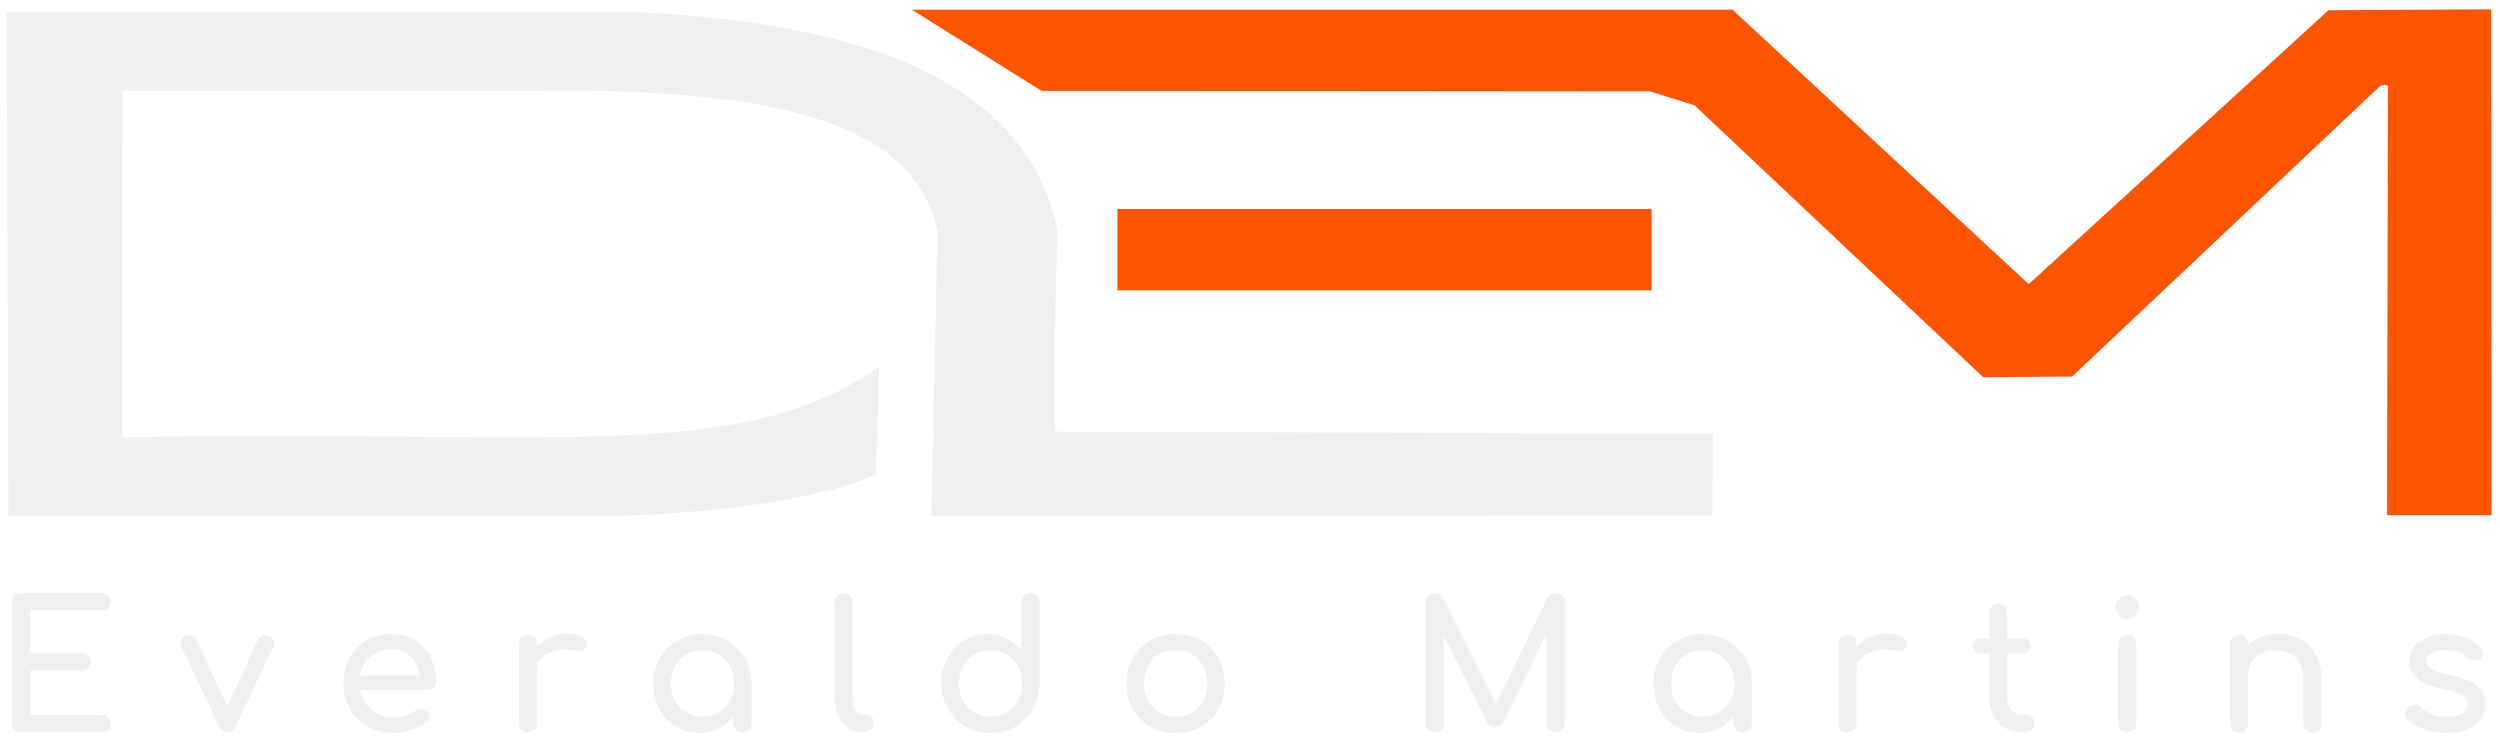
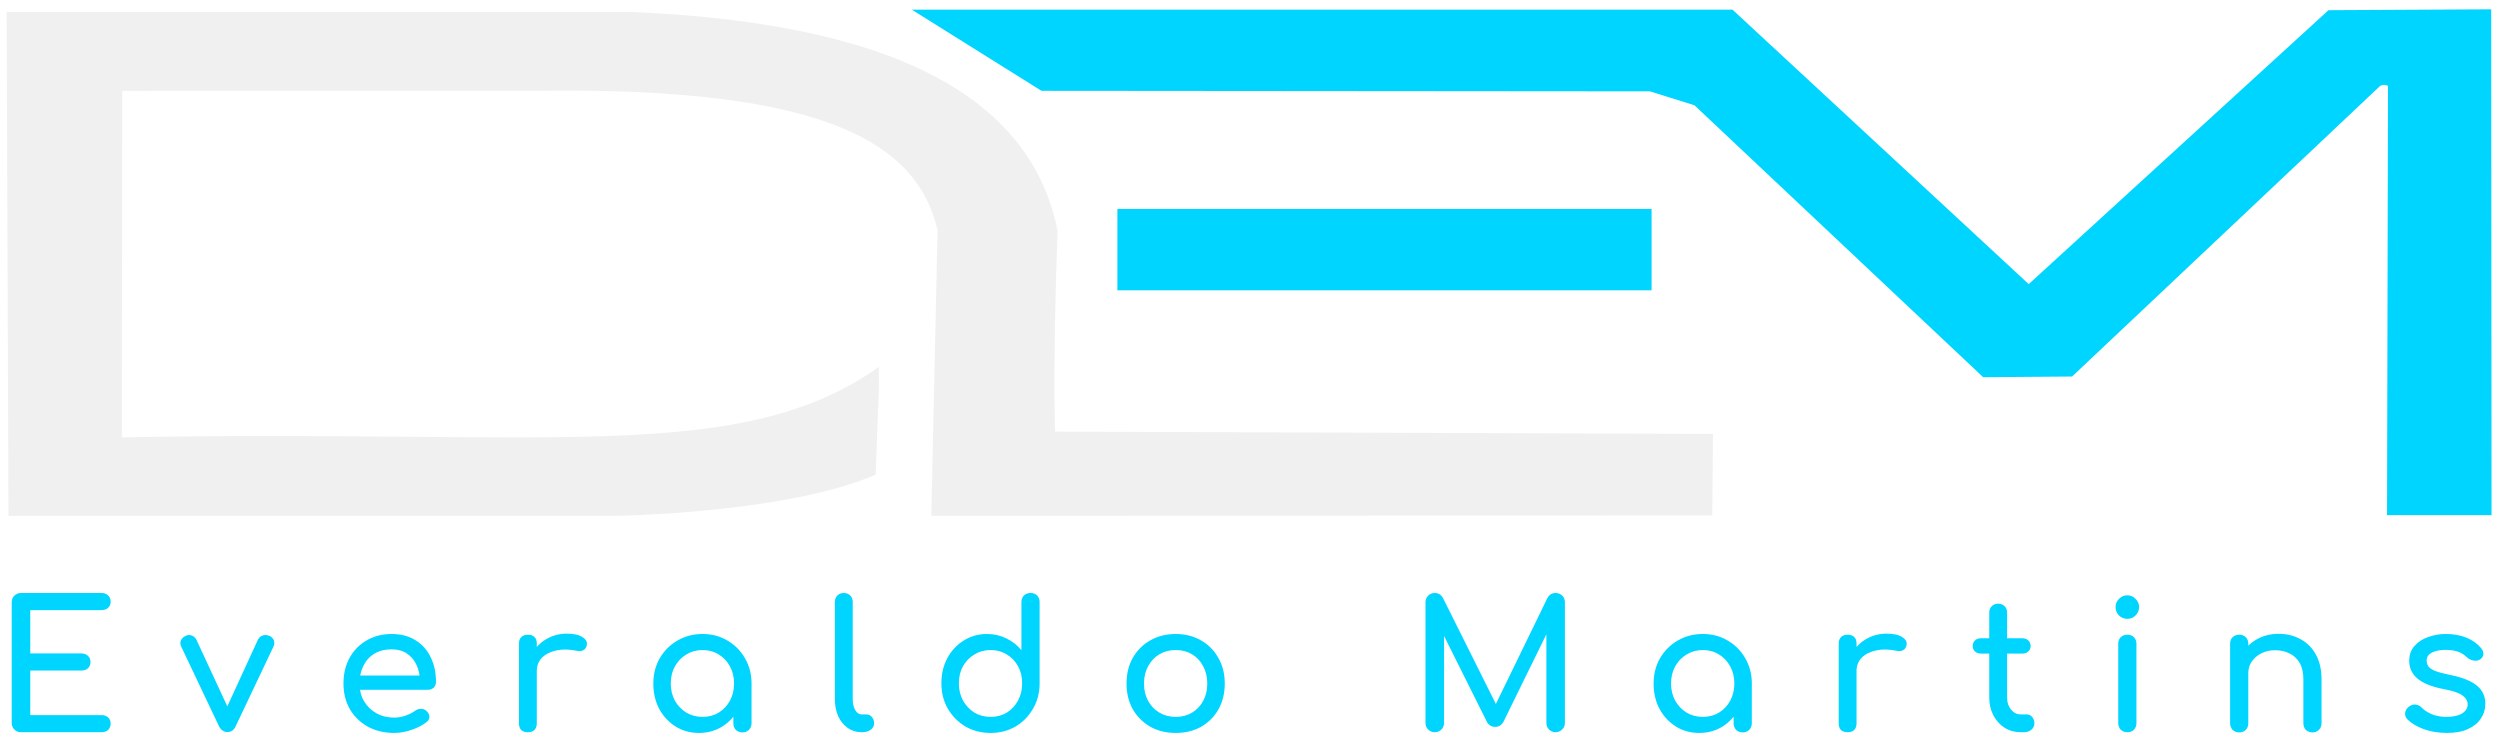
<svg xmlns="http://www.w3.org/2000/svg" width="188mm" height="56mm" viewBox="0 0 188 56" version="1.1" id="svg5" xml:space="preserve">
  <defs id="defs2" />
  <g id="layer1">
-     <g id="g1" transform="translate(-10.47094,-16.32284)">
-       <path style="font-weight:bold;font-size:13.406px;font-family:Comfortaa;-inkscape-font-specification:'Comfortaa Bold';text-align:end;letter-spacing:4.498px;text-anchor:end;fill:#f0f0f0;stroke-width:0.627" d="m 12.049,71.386 q -0.295,0 -0.496,-0.201 -0.201,-0.201 -0.201,-0.496 v -9.076 q 0,-0.308 0.201,-0.496 0.201,-0.201 0.496,-0.201 H 18.108 q 0.308,0 0.496,0.188 0.188,0.174 0.188,0.469 0,0.282 -0.188,0.456 -0.188,0.174 -0.496,0.174 h -5.362 v 3.258 h 3.847 q 0.308,0 0.496,0.188 0.188,0.174 0.188,0.456 0,0.282 -0.188,0.469 -0.188,0.174 -0.496,0.174 H 12.746 v 3.351 h 5.362 q 0.308,0 0.496,0.174 0.188,0.174 0.188,0.456 0,0.295 -0.188,0.483 -0.188,0.174 -0.496,0.174 z m 15.531,-0.013 q -0.416,0 -0.643,-0.442 l -2.842,-5.992 q -0.107,-0.228 -0.027,-0.442 0.094,-0.228 0.349,-0.349 0.228,-0.121 0.456,-0.04 0.241,0.08 0.362,0.308 l 2.654,5.724 h -0.643 l 2.627,-5.724 q 0.121,-0.228 0.362,-0.308 0.255,-0.08 0.509,0.04 0.241,0.107 0.322,0.335 0.08,0.228 -0.027,0.456 l -2.842,5.992 q -0.201,0.442 -0.617,0.442 z m 12.541,0.067 q -1.113,0 -1.984,-0.469 -0.858,-0.483 -1.354,-1.314 -0.483,-0.845 -0.483,-1.93 0,-1.099 0.456,-1.93 0.469,-0.845 1.287,-1.314 0.818,-0.483 1.877,-0.483 1.046,0 1.796,0.469 0.751,0.456 1.139,1.274 0.402,0.804 0.402,1.863 0,0.255 -0.174,0.429 -0.174,0.161 -0.442,0.161 h -5.402 v -1.072 h 5.362 l -0.55,0.375 q -0.013,-0.67 -0.268,-1.193 -0.255,-0.536 -0.724,-0.845 -0.469,-0.308 -1.139,-0.308 -0.764,0 -1.314,0.335 -0.536,0.335 -0.818,0.925 -0.282,0.576 -0.282,1.314 0,0.737 0.335,1.314 0.335,0.576 0.925,0.912 0.59,0.335 1.354,0.335 0.416,0 0.845,-0.147 0.442,-0.161 0.71,-0.362 0.201,-0.147 0.429,-0.147 0.241,-0.013 0.416,0.134 0.228,0.201 0.241,0.442 0.013,0.241 -0.214,0.416 -0.456,0.362 -1.139,0.59 -0.67,0.228 -1.287,0.228 z M 50.155,66.802 q 0,-0.804 0.389,-1.434 0.402,-0.643 1.072,-1.019 0.67,-0.375 1.475,-0.375 0.804,0 1.193,0.268 0.402,0.255 0.308,0.617 -0.04,0.188 -0.161,0.295 -0.107,0.094 -0.255,0.121 -0.147,0.027 -0.322,-0.013 -0.858,-0.174 -1.542,-0.027 -0.684,0.147 -1.086,0.55 -0.389,0.402 -0.389,1.019 z m 0.013,4.585 q -0.322,0 -0.496,-0.161 -0.174,-0.174 -0.174,-0.509 v -5.992 q 0,-0.322 0.174,-0.496 0.174,-0.174 0.496,-0.174 0.335,0 0.496,0.174 0.174,0.161 0.174,0.496 v 5.992 q 0,0.322 -0.174,0.496 -0.161,0.174 -0.496,0.174 z m 12.863,0.054 q -0.979,0 -1.756,-0.483 -0.778,-0.496 -1.233,-1.327 -0.442,-0.845 -0.442,-1.904 0,-1.059 0.483,-1.904 0.496,-0.845 1.327,-1.327 0.845,-0.496 1.89,-0.496 1.046,0 1.877,0.496 0.831,0.483 1.314,1.327 0.496,0.845 0.496,1.904 H 66.463 q 0,1.059 -0.456,1.904 -0.442,0.831 -1.22,1.327 -0.778,0.483 -1.756,0.483 z m 0.268,-1.207 q 0.684,0 1.22,-0.322 0.536,-0.335 0.845,-0.898 0.308,-0.576 0.308,-1.287 0,-0.724 -0.308,-1.287 -0.308,-0.576 -0.845,-0.898 -0.536,-0.335 -1.22,-0.335 -0.67,0 -1.22,0.335 -0.536,0.322 -0.858,0.898 -0.308,0.563 -0.308,1.287 0,0.71 0.308,1.287 0.322,0.563 0.858,0.898 0.55,0.322 1.22,0.322 z m 3.003,1.166 q -0.295,0 -0.496,-0.188 -0.188,-0.201 -0.188,-0.496 v -2.051 l 0.255,-1.421 1.113,0.483 v 2.989 q 0,0.295 -0.201,0.496 -0.188,0.188 -0.483,0.188 z m 8.962,-0.013 q -0.59,0 -1.046,-0.322 -0.456,-0.322 -0.71,-0.871 -0.255,-0.563 -0.255,-1.287 v -7.319 q 0,-0.295 0.188,-0.483 0.188,-0.188 0.483,-0.188 0.295,0 0.483,0.188 0.188,0.188 0.188,0.483 v 7.319 q 0,0.496 0.188,0.818 0.188,0.322 0.483,0.322 h 0.335 q 0.268,0 0.429,0.188 0.174,0.188 0.174,0.483 0,0.295 -0.255,0.483 -0.255,0.188 -0.657,0.188 z m 9.699,0.054 q -1.046,0 -1.89,-0.483 -0.831,-0.496 -1.327,-1.341 -0.483,-0.845 -0.483,-1.904 0,-1.059 0.442,-1.89 0.456,-0.845 1.233,-1.327 0.778,-0.496 1.756,-0.496 0.791,0 1.461,0.335 0.67,0.322 1.126,0.885 v -3.62 q 0,-0.308 0.188,-0.496 0.201,-0.188 0.496,-0.188 0.308,0 0.496,0.188 0.188,0.188 0.188,0.496 v 6.113 q 0,1.059 -0.496,1.904 -0.483,0.845 -1.314,1.341 -0.831,0.483 -1.877,0.483 z m 0,-1.207 q 0.684,0 1.22,-0.322 0.536,-0.335 0.845,-0.912 0.308,-0.576 0.308,-1.287 0,-0.724 -0.308,-1.287 -0.308,-0.563 -0.845,-0.885 -0.536,-0.335 -1.22,-0.335 -0.67,0 -1.22,0.335 -0.536,0.322 -0.858,0.885 -0.308,0.563 -0.308,1.287 0,0.71 0.308,1.287 0.322,0.576 0.858,0.912 0.55,0.322 1.22,0.322 z m 13.922,1.207 q -1.086,0 -1.917,-0.469 -0.831,-0.483 -1.314,-1.314 -0.469,-0.845 -0.469,-1.93 0,-1.099 0.469,-1.93 0.483,-0.845 1.314,-1.314 0.831,-0.483 1.917,-0.483 1.072,0 1.904,0.483 0.831,0.469 1.3,1.314 0.483,0.831 0.483,1.93 0,1.086 -0.469,1.93 -0.469,0.831 -1.3,1.314 -0.831,0.469 -1.917,0.469 z m 0,-1.207 q 0.697,0 1.233,-0.322 0.536,-0.322 0.831,-0.885 0.308,-0.563 0.308,-1.3 0,-0.737 -0.308,-1.3 -0.295,-0.576 -0.831,-0.898 -0.536,-0.322 -1.233,-0.322 -0.697,0 -1.233,0.322 -0.536,0.322 -0.845,0.898 -0.308,0.563 -0.308,1.3 0,0.737 0.308,1.3 0.308,0.563 0.845,0.885 0.536,0.322 1.233,0.322 z m 19.479,1.153 q -0.295,0 -0.496,-0.201 -0.201,-0.201 -0.201,-0.496 v -9.076 q 0,-0.308 0.201,-0.496 0.201,-0.201 0.496,-0.201 0.402,0 0.617,0.375 l 4.196,8.405 h -0.429 l 4.089,-8.405 q 0.214,-0.375 0.617,-0.375 0.295,0 0.496,0.201 0.201,0.188 0.201,0.496 v 9.076 q 0,0.295 -0.214,0.496 -0.201,0.201 -0.483,0.201 -0.295,0 -0.496,-0.201 -0.201,-0.201 -0.201,-0.496 v -7.145 l 0.268,-0.067 -3.512,7.159 q -0.228,0.349 -0.603,0.349 -0.442,0 -0.643,-0.416 l -3.472,-6.958 0.268,-0.067 v 7.145 q 0,0.295 -0.201,0.496 -0.201,0.201 -0.496,0.201 z m 19.888,0.054 q -0.979,0 -1.756,-0.483 -0.778,-0.496 -1.233,-1.327 -0.442,-0.845 -0.442,-1.904 0,-1.059 0.483,-1.904 0.496,-0.845 1.327,-1.327 0.845,-0.496 1.89,-0.496 1.046,0 1.877,0.496 0.831,0.483 1.314,1.327 0.496,0.845 0.496,1.904 h -0.523 q 0,1.059 -0.456,1.904 -0.442,0.831 -1.22,1.327 -0.778,0.483 -1.756,0.483 z m 0.268,-1.207 q 0.684,0 1.22,-0.322 0.536,-0.335 0.845,-0.898 0.308,-0.576 0.308,-1.287 0,-0.724 -0.308,-1.287 -0.308,-0.576 -0.845,-0.898 -0.536,-0.335 -1.22,-0.335 -0.67,0 -1.22,0.335 -0.536,0.322 -0.858,0.898 -0.308,0.563 -0.308,1.287 0,0.71 0.308,1.287 0.322,0.563 0.858,0.898 0.55,0.322 1.22,0.322 z m 3.003,1.166 q -0.295,0 -0.496,-0.188 -0.188,-0.201 -0.188,-0.496 v -2.051 l 0.255,-1.421 1.113,0.483 v 2.989 q 0,0.295 -0.201,0.496 -0.188,0.188 -0.483,0.188 z m 7.876,-4.598 q 0,-0.804 0.389,-1.434 0.402,-0.643 1.072,-1.019 0.67,-0.375 1.475,-0.375 0.804,0 1.193,0.268 0.402,0.255 0.308,0.617 -0.04,0.188 -0.161,0.295 -0.107,0.094 -0.255,0.121 -0.147,0.027 -0.322,-0.013 -0.858,-0.174 -1.542,-0.027 -0.684,0.147 -1.086,0.55 -0.389,0.402 -0.389,1.019 z m 0.013,4.585 q -0.322,0 -0.496,-0.161 -0.174,-0.174 -0.174,-0.509 v -5.992 q 0,-0.322 0.174,-0.496 0.174,-0.174 0.496,-0.174 0.335,0 0.496,0.174 0.174,0.161 0.174,0.496 v 5.992 q 0,0.322 -0.174,0.496 -0.161,0.174 -0.496,0.174 z m 13.01,0 q -0.67,0 -1.207,-0.335 -0.536,-0.349 -0.845,-0.938 -0.308,-0.59 -0.308,-1.327 v -6.394 q 0,-0.295 0.188,-0.483 0.188,-0.188 0.483,-0.188 0.295,0 0.483,0.188 0.188,0.188 0.188,0.483 v 6.394 q 0,0.536 0.295,0.898 0.295,0.362 0.724,0.362 h 0.456 q 0.241,0 0.402,0.188 0.174,0.188 0.174,0.483 0,0.295 -0.228,0.483 -0.214,0.188 -0.563,0.188 z m -2.976,-5.912 q -0.282,0 -0.456,-0.161 -0.174,-0.161 -0.174,-0.402 0,-0.268 0.174,-0.429 0.174,-0.161 0.456,-0.161 h 3.097 q 0.282,0 0.456,0.161 0.174,0.161 0.174,0.429 0,0.241 -0.174,0.402 -0.174,0.161 -0.456,0.161 z m 11,5.912 q -0.295,0 -0.496,-0.188 -0.188,-0.201 -0.188,-0.496 v -5.965 q 0,-0.308 0.188,-0.496 0.201,-0.188 0.496,-0.188 0.308,0 0.496,0.188 0.188,0.188 0.188,0.496 v 5.965 q 0,0.295 -0.188,0.496 -0.188,0.188 -0.496,0.188 z m 0,-8.526 q -0.362,0 -0.63,-0.255 -0.255,-0.268 -0.255,-0.63 0,-0.362 0.255,-0.617 0.268,-0.268 0.63,-0.268 0.362,0 0.617,0.268 0.268,0.255 0.268,0.617 0,0.362 -0.268,0.63 -0.255,0.255 -0.617,0.255 z m 13.922,8.539 q -0.295,0 -0.496,-0.188 -0.188,-0.201 -0.188,-0.496 v -3.298 q 0,-0.764 -0.282,-1.247 -0.282,-0.483 -0.764,-0.71 -0.469,-0.241 -1.086,-0.241 -0.563,0 -1.019,0.228 -0.456,0.228 -0.724,0.617 -0.268,0.375 -0.268,0.871 h -0.845 q 0,-0.845 0.402,-1.501 0.416,-0.67 1.126,-1.059 0.71,-0.389 1.595,-0.389 0.925,0 1.649,0.402 0.737,0.389 1.153,1.153 0.429,0.764 0.429,1.877 v 3.298 q 0,0.295 -0.201,0.496 -0.188,0.188 -0.483,0.188 z m -5.51,0 q -0.295,0 -0.496,-0.188 -0.188,-0.201 -0.188,-0.496 v -5.979 q 0,-0.308 0.188,-0.496 0.201,-0.188 0.496,-0.188 0.308,0 0.496,0.188 0.188,0.188 0.188,0.496 v 5.979 q 0,0.295 -0.188,0.496 -0.188,0.188 -0.496,0.188 z m 15.625,0.04 q -0.938,0 -1.743,-0.282 -0.791,-0.295 -1.233,-0.737 -0.201,-0.214 -0.174,-0.483 0.04,-0.282 0.268,-0.456 0.268,-0.214 0.523,-0.174 0.268,0.027 0.456,0.228 0.228,0.255 0.724,0.483 0.509,0.214 1.126,0.214 0.778,0 1.18,-0.255 0.416,-0.255 0.429,-0.657 0.013,-0.402 -0.389,-0.697 -0.389,-0.295 -1.434,-0.483 -1.354,-0.268 -1.971,-0.804 -0.603,-0.536 -0.603,-1.314 0,-0.684 0.402,-1.126 0.402,-0.456 1.032,-0.67 0.63,-0.228 1.314,-0.228 0.885,0 1.568,0.282 0.684,0.282 1.086,0.778 0.188,0.214 0.174,0.456 -0.013,0.228 -0.228,0.389 -0.214,0.147 -0.509,0.094 -0.295,-0.054 -0.496,-0.241 -0.335,-0.322 -0.724,-0.442 -0.389,-0.121 -0.898,-0.121 -0.59,0 -1.005,0.201 -0.402,0.201 -0.402,0.59 0,0.241 0.121,0.442 0.134,0.188 0.509,0.349 0.375,0.147 1.099,0.295 1.005,0.201 1.582,0.509 0.59,0.308 0.845,0.724 0.255,0.402 0.255,0.938 0,0.617 -0.335,1.113 -0.322,0.496 -0.965,0.791 -0.63,0.295 -1.582,0.295 z" id="text5410" aria-label="Everaldo Martins" />
-       <path style="fill:#f0f0f0;fill-opacity:1;stroke-width:0.461;stroke-dasharray:0.923, 0.923;stroke-opacity:0.465" d="m 76.565,45.502 -0.246,6.513 c -5.27,2.291 -14.453,2.97 -19.562,3.103 H 11.107 L 10.971,17.222 H 57.897 C 79.895,18.137 88.23,24.869 90.004,33.684 c 0,0 -0.362,8.902 -0.19,15.095 l 49.474,0.173 -0.054,6.132 -58.73,0.033 0.473,-21.489 C 79.477,27.273 72.994,22.84 50.867,23.151 l -31.204,0.003 -0.031,26.06 C 51.815,48.582 66.108,51.335 76.565,43.914 Z" id="path1" />
-       <path style="fill:#fd5401;fill-opacity:1;stroke-width:0.461;stroke-dasharray:0.923, 0.923;stroke-opacity:0.465" d="m 79.036,17.049 9.753,6.104 45.756,0.04 3.349,1.047 21.713,20.45 6.685,-0.052 23.169,-21.857 c 0.273,-0.133 0.464,-0.066 0.587,0.005 l -0.072,32.277 h 7.86 l -0.027,-38.039 -12.236,0.066 -22.544,20.6 -22.276,-20.64 z" id="path2" />
-       <path id="rect2" style="fill:#fd5401;fill-opacity:1;stroke-width:0.452;stroke-dasharray:0.904, 0.904;stroke-opacity:0.465" d="m 94.499,32.036 h 40.172 v 6.118 H 94.499 Z" />
+     <g id="g1">
+       <path style="font-weight:bold;font-size:13.406px;font-family:Comfortaa;-inkscape-font-specification:'Comfortaa Bold';text-align:end;letter-spacing:4.498px;text-anchor:end;fill:#00d5ff;stroke-width:0.627;fill-opacity:1" d="m 1.578,55.063 q -0.295,0 -0.496,-0.201 -0.201,-0.201 -0.201,-0.496 v -9.076 q 0,-0.308 0.201,-0.496 0.201,-0.201 0.496,-0.201 h 6.059 q 0.308,0 0.496,0.188 0.188,0.174 0.188,0.469 0,0.282 -0.188,0.456 -0.188,0.174 -0.496,0.174 h -5.362 v 3.258 h 3.847 q 0.308,0 0.496,0.188 0.188,0.174 0.188,0.456 0,0.282 -0.188,0.469 -0.188,0.174 -0.496,0.174 H 2.275 v 3.351 h 5.362 q 0.308,0 0.496,0.174 0.188,0.174 0.188,0.456 0,0.295 -0.188,0.483 -0.188,0.174 -0.496,0.174 z m 15.531,-0.013 q -0.416,0 -0.643,-0.442 l -2.842,-5.992 q -0.107,-0.228 -0.027,-0.442 0.094,-0.228 0.349,-0.349 0.228,-0.121 0.456,-0.04 0.241,0.08 0.362,0.308 l 2.654,5.724 h -0.643 l 2.627,-5.724 q 0.121,-0.228 0.362,-0.308 0.255,-0.08 0.509,0.04 0.241,0.107 0.322,0.335 0.08,0.228 -0.027,0.456 l -2.842,5.992 Q 17.524,55.05 17.109,55.05 Z M 29.65,55.117 q -1.113,0 -1.984,-0.469 -0.858,-0.483 -1.354,-1.314 -0.483,-0.845 -0.483,-1.93 0,-1.099 0.456,-1.93 0.469,-0.845 1.287,-1.314 0.818,-0.483 1.877,-0.483 1.046,0 1.796,0.469 0.751,0.456 1.139,1.274 0.402,0.804 0.402,1.863 0,0.255 -0.174,0.429 -0.174,0.161 -0.442,0.161 h -5.402 v -1.072 h 5.362 l -0.55,0.375 q -0.013,-0.67 -0.268,-1.193 -0.255,-0.536 -0.724,-0.845 -0.469,-0.308 -1.139,-0.308 -0.764,0 -1.314,0.335 -0.536,0.335 -0.818,0.925 -0.282,0.576 -0.282,1.314 0,0.737 0.335,1.314 0.335,0.576 0.925,0.912 0.59,0.335 1.354,0.335 0.416,0 0.845,-0.147 0.442,-0.161 0.71,-0.362 0.201,-0.147 0.429,-0.147 0.241,-0.013 0.416,0.134 0.228,0.201 0.241,0.442 0.013,0.241 -0.214,0.416 -0.456,0.362 -1.139,0.59 Q 30.267,55.117 29.65,55.117 Z m 10.034,-4.638 q 0,-0.804 0.389,-1.434 0.402,-0.643 1.072,-1.019 0.67,-0.375 1.475,-0.375 0.804,0 1.193,0.268 0.402,0.255 0.308,0.617 -0.04,0.188 -0.161,0.295 -0.107,0.094 -0.255,0.121 -0.147,0.027 -0.322,-0.013 -0.858,-0.174 -1.542,-0.027 -0.684,0.147 -1.086,0.55 -0.389,0.402 -0.389,1.019 z m 0.013,4.585 q -0.322,0 -0.496,-0.161 Q 39.027,54.728 39.027,54.393 v -5.992 q 0,-0.322 0.174,-0.496 0.174,-0.174 0.496,-0.174 0.335,0 0.496,0.174 0.174,0.161 0.174,0.496 V 54.393 q 0,0.322 -0.174,0.496 -0.161,0.174 -0.496,0.174 z M 52.561,55.117 q -0.979,0 -1.756,-0.483 -0.778,-0.496 -1.233,-1.327 -0.442,-0.845 -0.442,-1.904 0,-1.059 0.483,-1.904 0.496,-0.845 1.327,-1.327 0.845,-0.496 1.89,-0.496 1.046,0 1.877,0.496 0.831,0.483 1.314,1.327 0.496,0.845 0.496,1.904 h -0.523 q 0,1.059 -0.456,1.904 -0.442,0.831 -1.22,1.327 Q 53.539,55.117 52.561,55.117 Z m 0.268,-1.207 q 0.684,0 1.22,-0.322 0.536,-0.335 0.845,-0.898 0.308,-0.576 0.308,-1.287 0,-0.724 -0.308,-1.287 -0.308,-0.576 -0.845,-0.898 -0.536,-0.335 -1.22,-0.335 -0.67,0 -1.22,0.335 -0.536,0.322 -0.858,0.898 -0.308,0.563 -0.308,1.287 0,0.71 0.308,1.287 0.322,0.563 0.858,0.898 0.55,0.322 1.22,0.322 z m 3.003,1.166 q -0.295,0 -0.496,-0.188 -0.188,-0.201 -0.188,-0.496 V 52.342 l 0.255,-1.421 1.113,0.483 v 2.989 q 0,0.295 -0.201,0.496 -0.188,0.188 -0.483,0.188 z m 8.962,-0.013 q -0.59,0 -1.046,-0.322 Q 63.292,54.42 63.038,53.87 62.783,53.307 62.783,52.583 V 45.264 q 0,-0.295 0.188,-0.483 0.188,-0.188 0.483,-0.188 0.295,0 0.483,0.188 0.188,0.188 0.188,0.483 v 7.319 q 0,0.496 0.188,0.818 0.188,0.322 0.483,0.322 h 0.335 q 0.268,0 0.429,0.188 0.174,0.188 0.174,0.483 0,0.295 -0.255,0.483 -0.255,0.188 -0.657,0.188 z m 9.699,0.054 q -1.046,0 -1.89,-0.483 -0.831,-0.496 -1.327,-1.341 -0.483,-0.845 -0.483,-1.904 0,-1.059 0.442,-1.89 0.456,-0.845 1.233,-1.327 0.778,-0.496 1.756,-0.496 0.791,0 1.461,0.335 0.67,0.322 1.126,0.885 v -3.62 q 0,-0.308 0.188,-0.496 0.201,-0.188 0.496,-0.188 0.308,0 0.496,0.188 0.188,0.188 0.188,0.496 v 6.113 q 0,1.059 -0.496,1.904 -0.483,0.845 -1.314,1.341 -0.831,0.483 -1.877,0.483 z m 0,-1.207 q 0.684,0 1.22,-0.322 0.536,-0.335 0.845,-0.912 0.308,-0.576 0.308,-1.287 0,-0.724 -0.308,-1.287 -0.308,-0.563 -0.845,-0.885 -0.536,-0.335 -1.22,-0.335 -0.67,0 -1.22,0.335 -0.536,0.322 -0.858,0.885 -0.308,0.563 -0.308,1.287 0,0.71 0.308,1.287 0.322,0.576 0.858,0.912 0.55,0.322 1.22,0.322 z m 13.922,1.207 q -1.086,0 -1.917,-0.469 -0.831,-0.483 -1.314,-1.314 -0.469,-0.845 -0.469,-1.93 0,-1.099 0.469,-1.93 0.483,-0.845 1.314,-1.314 0.831,-0.483 1.917,-0.483 1.072,0 1.904,0.483 0.831,0.469 1.3,1.314 0.483,0.831 0.483,1.93 0,1.086 -0.469,1.93 -0.469,0.831 -1.3,1.314 -0.831,0.469 -1.917,0.469 z m 0,-1.207 q 0.697,0 1.233,-0.322 0.536,-0.322 0.831,-0.885 0.308,-0.563 0.308,-1.3 0,-0.737 -0.308,-1.3 -0.295,-0.576 -0.831,-0.898 -0.536,-0.322 -1.233,-0.322 -0.697,0 -1.233,0.322 -0.536,0.322 -0.845,0.898 -0.308,0.563 -0.308,1.3 0,0.737 0.308,1.3 0.308,0.563 0.845,0.885 0.536,0.322 1.233,0.322 z m 19.479,1.153 q -0.295,0 -0.496,-0.201 -0.201,-0.201 -0.201,-0.496 v -9.076 q 0,-0.308 0.201,-0.496 0.201,-0.201 0.496,-0.201 0.402,0 0.617,0.375 l 4.196,8.405 h -0.429 l 4.089,-8.405 q 0.214,-0.375 0.617,-0.375 0.295,0 0.496,0.201 0.201,0.188 0.201,0.496 v 9.076 q 0,0.295 -0.214,0.496 -0.201,0.201 -0.483,0.201 -0.295,0 -0.496,-0.201 -0.201,-0.201 -0.201,-0.496 v -7.145 l 0.268,-0.067 -3.512,7.159 q -0.228,0.349 -0.603,0.349 -0.442,0 -0.643,-0.416 l -3.472,-6.958 0.268,-0.067 v 7.145 q 0,0.295 -0.201,0.496 -0.201,0.201 -0.496,0.201 z m 19.888,0.054 q -0.979,0 -1.756,-0.483 -0.778,-0.496 -1.233,-1.327 -0.442,-0.845 -0.442,-1.904 0,-1.059 0.483,-1.904 0.496,-0.845 1.327,-1.327 0.845,-0.496 1.89,-0.496 1.046,0 1.877,0.496 0.831,0.483 1.314,1.327 0.496,0.845 0.496,1.904 h -0.523 q 0,1.059 -0.456,1.904 -0.442,0.831 -1.22,1.327 -0.778,0.483 -1.756,0.483 z m 0.268,-1.207 q 0.684,0 1.22,-0.322 0.536,-0.335 0.845,-0.898 0.308,-0.576 0.308,-1.287 0,-0.724 -0.308,-1.287 -0.308,-0.576 -0.845,-0.898 -0.536,-0.335 -1.22,-0.335 -0.67,0 -1.22,0.335 -0.536,0.322 -0.858,0.898 -0.308,0.563 -0.308,1.287 0,0.71 0.308,1.287 0.322,0.563 0.858,0.898 0.55,0.322 1.22,0.322 z m 3.003,1.166 q -0.295,0 -0.496,-0.188 -0.188,-0.201 -0.188,-0.496 V 52.342 l 0.255,-1.421 1.113,0.483 v 2.989 q 0,0.295 -0.201,0.496 -0.188,0.188 -0.483,0.188 z m 7.876,-4.598 q 0,-0.804 0.389,-1.434 0.402,-0.643 1.072,-1.019 0.67,-0.375 1.475,-0.375 0.804,0 1.193,0.268 0.402,0.255 0.308,0.617 -0.04,0.188 -0.161,0.295 -0.107,0.094 -0.255,0.121 -0.147,0.027 -0.322,-0.013 -0.858,-0.174 -1.542,-0.027 -0.684,0.147 -1.086,0.55 -0.389,0.402 -0.389,1.019 z m 0.013,4.585 q -0.322,0 -0.496,-0.161 -0.174,-0.174 -0.174,-0.509 v -5.992 q 0,-0.322 0.174,-0.496 0.174,-0.174 0.496,-0.174 0.335,0 0.496,0.174 0.174,0.161 0.174,0.496 v 5.992 q 0,0.322 -0.174,0.496 -0.161,0.174 -0.496,0.174 z m 13.01,0 q -0.67,0 -1.207,-0.335 -0.536,-0.349 -0.845,-0.938 -0.308,-0.59 -0.308,-1.327 V 46.068 q 0,-0.295 0.188,-0.483 0.188,-0.188 0.483,-0.188 0.295,0 0.483,0.188 0.188,0.188 0.188,0.483 v 6.394 q 0,0.536 0.295,0.898 0.295,0.362 0.724,0.362 h 0.456 q 0.241,0 0.402,0.188 0.174,0.188 0.174,0.483 0,0.295 -0.228,0.483 -0.214,0.188 -0.563,0.188 z m -2.976,-5.912 q -0.282,0 -0.456,-0.161 -0.174,-0.161 -0.174,-0.402 0,-0.268 0.174,-0.429 0.174,-0.161 0.456,-0.161 h 3.097 q 0.282,0 0.456,0.161 0.174,0.161 0.174,0.429 0,0.241 -0.174,0.402 -0.174,0.161 -0.456,0.161 z m 11,5.912 q -0.295,0 -0.496,-0.188 -0.188,-0.201 -0.188,-0.496 V 48.414 q 0,-0.308 0.188,-0.496 0.201,-0.188 0.496,-0.188 0.308,0 0.496,0.188 0.188,0.188 0.188,0.496 v 5.965 q 0,0.295 -0.188,0.496 -0.188,0.188 -0.496,0.188 z m 0,-8.526 q -0.362,0 -0.63,-0.255 -0.255,-0.268 -0.255,-0.63 0,-0.362 0.255,-0.617 0.268,-0.268 0.63,-0.268 0.362,0 0.617,0.268 0.268,0.255 0.268,0.617 0,0.362 -0.268,0.63 -0.255,0.255 -0.617,0.255 z m 13.922,8.539 q -0.295,0 -0.496,-0.188 -0.188,-0.201 -0.188,-0.496 V 51.095 q 0,-0.764 -0.282,-1.247 -0.282,-0.483 -0.764,-0.71 -0.469,-0.241 -1.086,-0.241 -0.563,0 -1.019,0.228 -0.456,0.228 -0.724,0.617 -0.268,0.375 -0.268,0.871 h -0.845 q 0,-0.845 0.402,-1.501 0.416,-0.67 1.126,-1.059 0.71,-0.389 1.595,-0.389 0.925,0 1.649,0.402 0.737,0.389 1.153,1.153 0.429,0.764 0.429,1.877 v 3.298 q 0,0.295 -0.201,0.496 -0.188,0.188 -0.483,0.188 z m -5.51,0 q -0.295,0 -0.496,-0.188 -0.188,-0.201 -0.188,-0.496 V 48.414 q 0,-0.308 0.188,-0.496 0.201,-0.188 0.496,-0.188 0.308,0 0.496,0.188 0.188,0.188 0.188,0.496 v 5.979 q 0,0.295 -0.188,0.496 -0.188,0.188 -0.496,0.188 z m 15.625,0.04 q -0.938,0 -1.743,-0.282 -0.791,-0.295 -1.233,-0.737 -0.201,-0.214 -0.174,-0.483 0.04,-0.282 0.268,-0.456 0.268,-0.214 0.523,-0.174 0.268,0.027 0.456,0.228 0.228,0.255 0.724,0.483 0.509,0.214 1.126,0.214 0.778,0 1.18,-0.255 0.416,-0.255 0.429,-0.657 0.013,-0.402 -0.389,-0.697 -0.389,-0.295 -1.434,-0.483 -1.354,-0.268 -1.971,-0.804 -0.603,-0.536 -0.603,-1.314 0,-0.684 0.402,-1.126 0.402,-0.456 1.032,-0.67 0.63,-0.228 1.314,-0.228 0.885,0 1.568,0.282 0.684,0.282 1.086,0.778 0.188,0.214 0.174,0.456 -0.013,0.228 -0.228,0.389 -0.214,0.147 -0.509,0.094 -0.295,-0.054 -0.496,-0.241 -0.335,-0.322 -0.724,-0.442 -0.389,-0.121 -0.898,-0.121 -0.59,0 -1.005,0.201 -0.402,0.201 -0.402,0.59 0,0.241 0.121,0.442 0.134,0.188 0.509,0.349 0.375,0.147 1.099,0.295 1.005,0.201 1.582,0.509 0.59,0.308 0.845,0.724 0.255,0.402 0.255,0.938 0,0.617 -0.335,1.113 -0.322,0.496 -0.965,0.791 -0.63,0.295 -1.582,0.295 z" id="text5410" aria-label="Everaldo Martins" />
+       <path style="fill:#f0f0f0;fill-opacity:1;stroke-width:0.461;stroke-dasharray:0.923, 0.923;stroke-opacity:0.465" d="m 66.094,29.179 -0.246,6.513 c -5.27,2.291 -14.453,2.97 -19.562,3.103 H 0.636 L 0.5,0.899 h 46.926 c 21.999,0.915 30.333,7.647 32.107,16.462 0,0 -0.362,8.902 -0.19,15.095 l 49.474,0.173 -0.054,6.132 -58.73,0.033 0.473,-21.489 C 69.006,10.95 62.523,6.517 40.396,6.828 l -31.204,0.003 -0.031,26.06 c 32.183,-0.632 46.476,2.121 56.932,-5.299 z" id="path1" />
+       <path style="fill:#00d5ff;fill-opacity:1;stroke-width:0.461;stroke-dasharray:0.923, 0.923;stroke-opacity:0.465" d="m 68.565,0.726 9.753,6.104 45.756,0.04 3.349,1.047 21.713,20.45 6.685,-0.052 23.169,-21.857 c 0.273,-0.133 0.464,-0.066 0.587,0.005 l -0.072,32.277 h 7.86 L 187.339,0.7 175.102,0.766 152.559,21.366 130.283,0.726 Z" id="path2" />
+       <path id="rect2" style="fill:#00d5ff;fill-opacity:1;stroke-width:0.452;stroke-dasharray:0.904, 0.904;stroke-opacity:0.465" d="m 84.028,15.713 h 40.172 v 6.118 H 84.028 Z" />
    </g>
  </g>
</svg>
